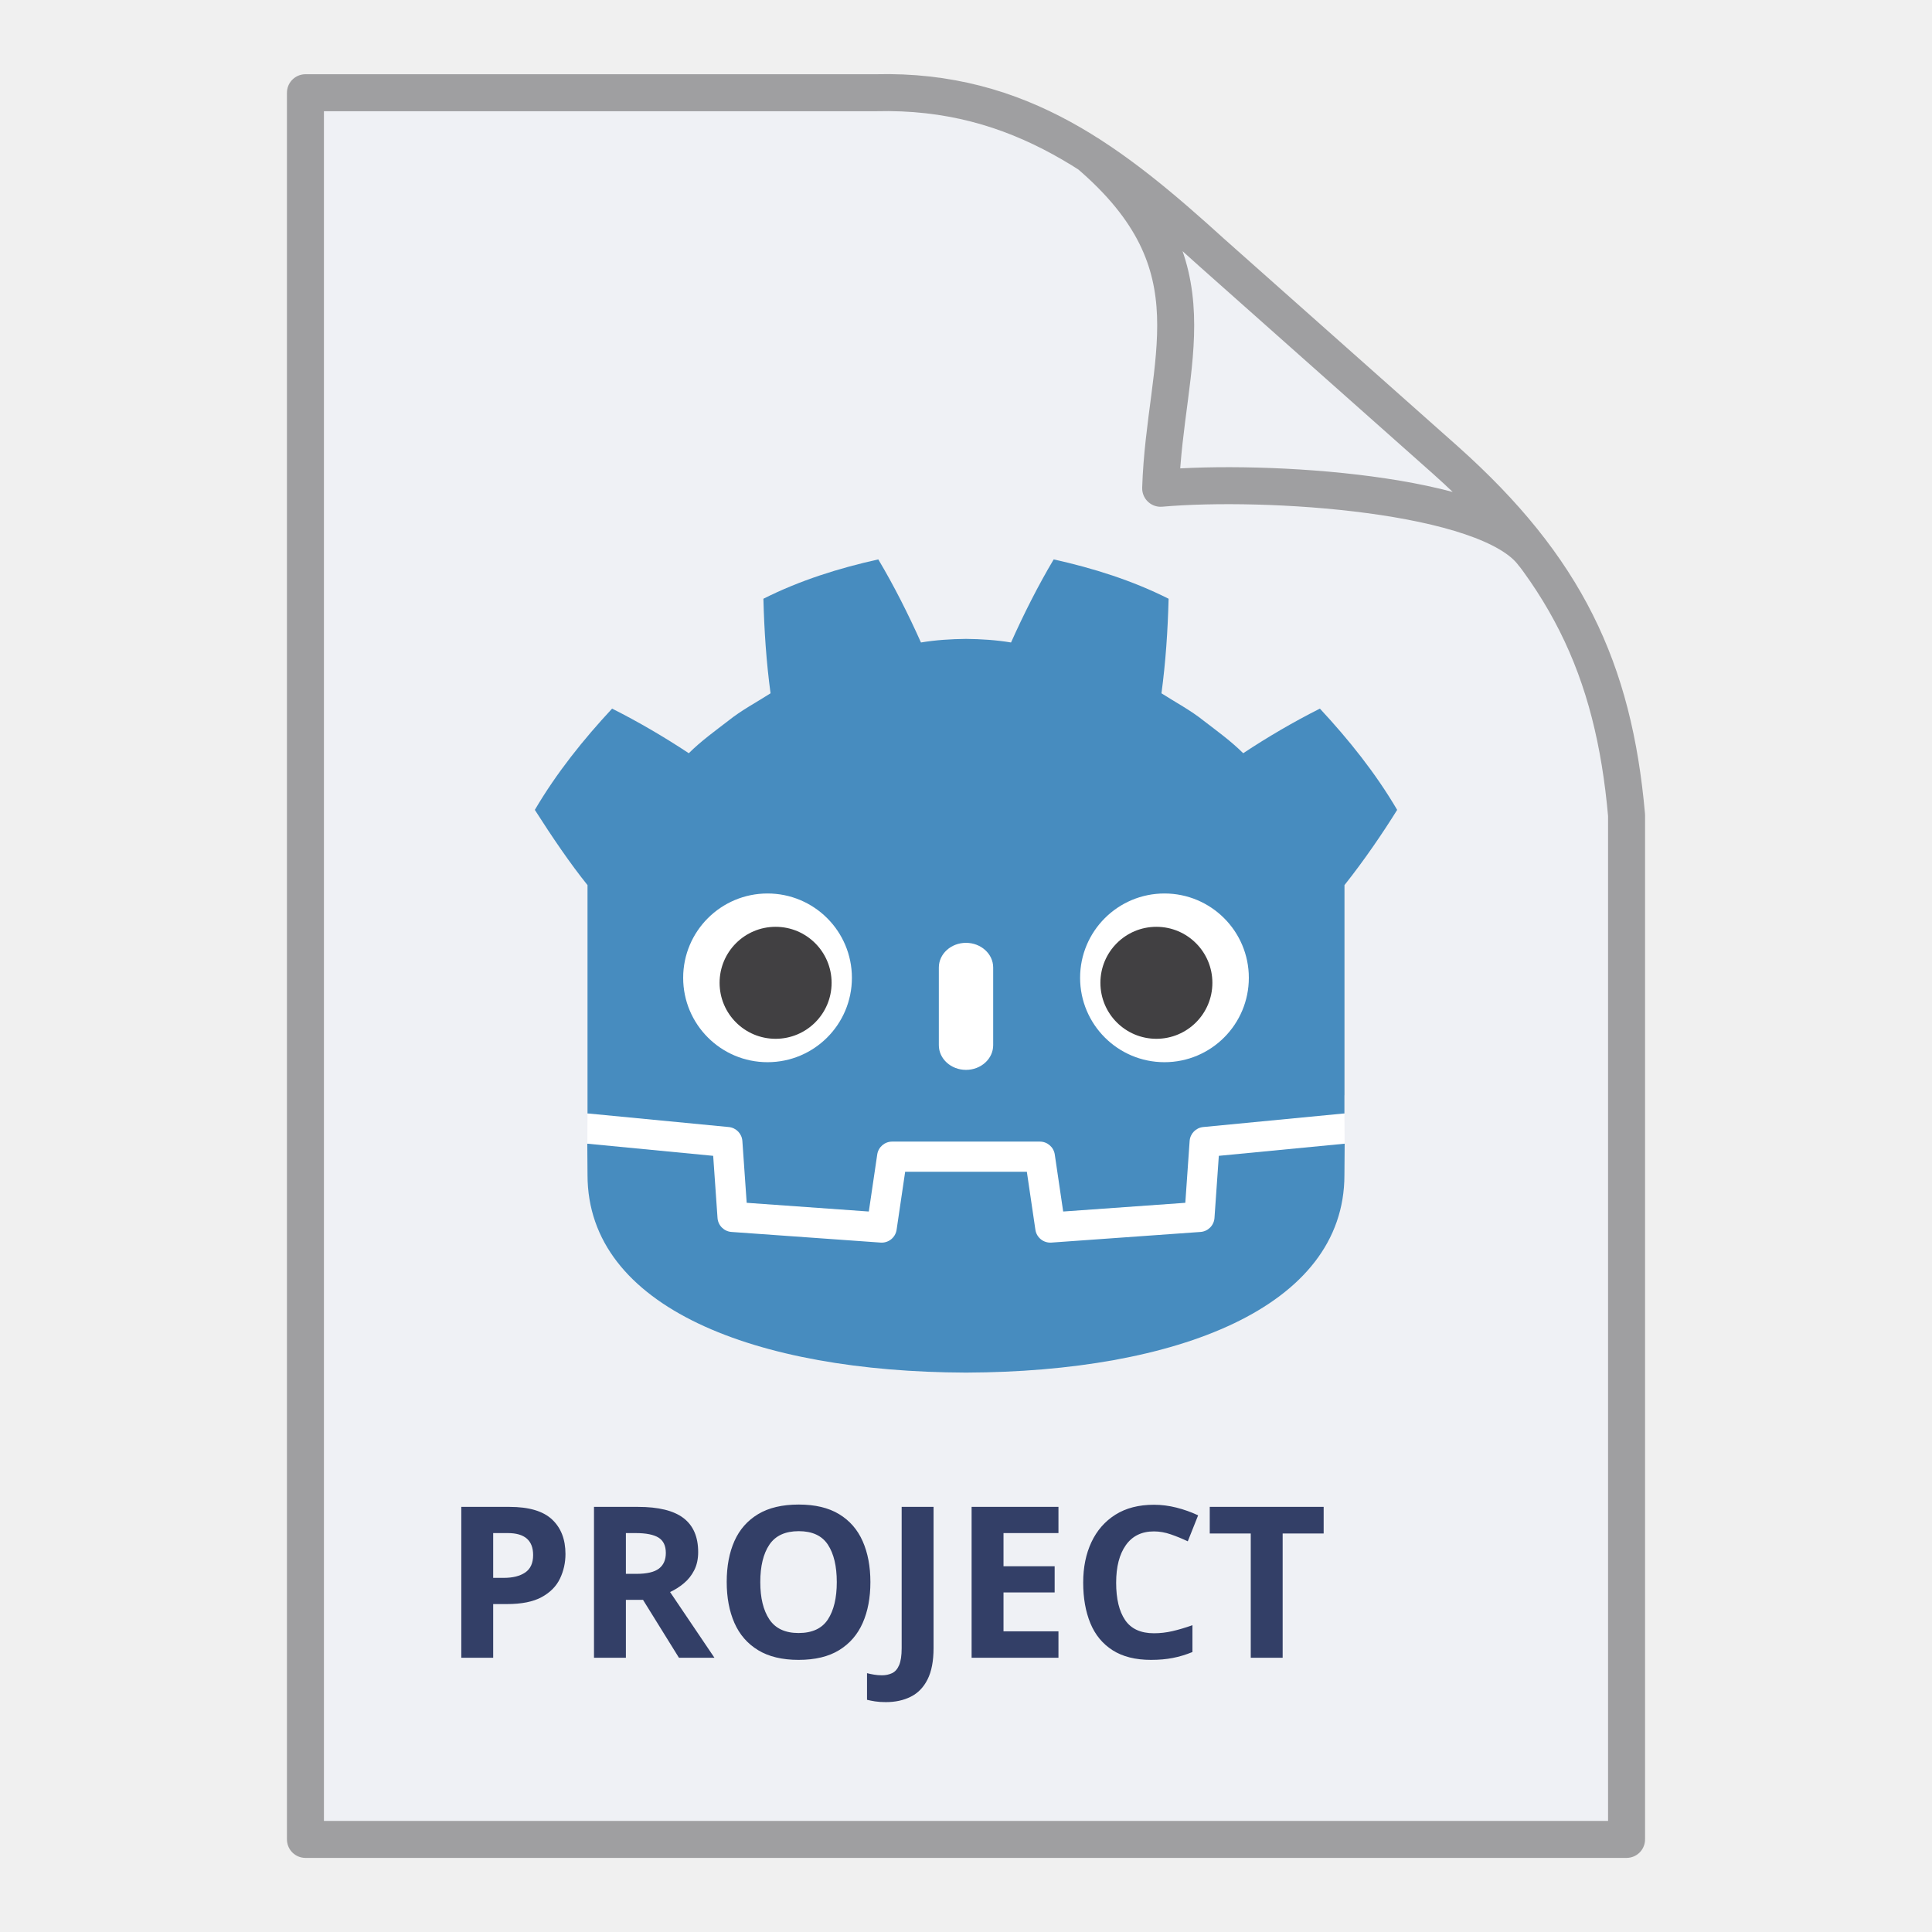
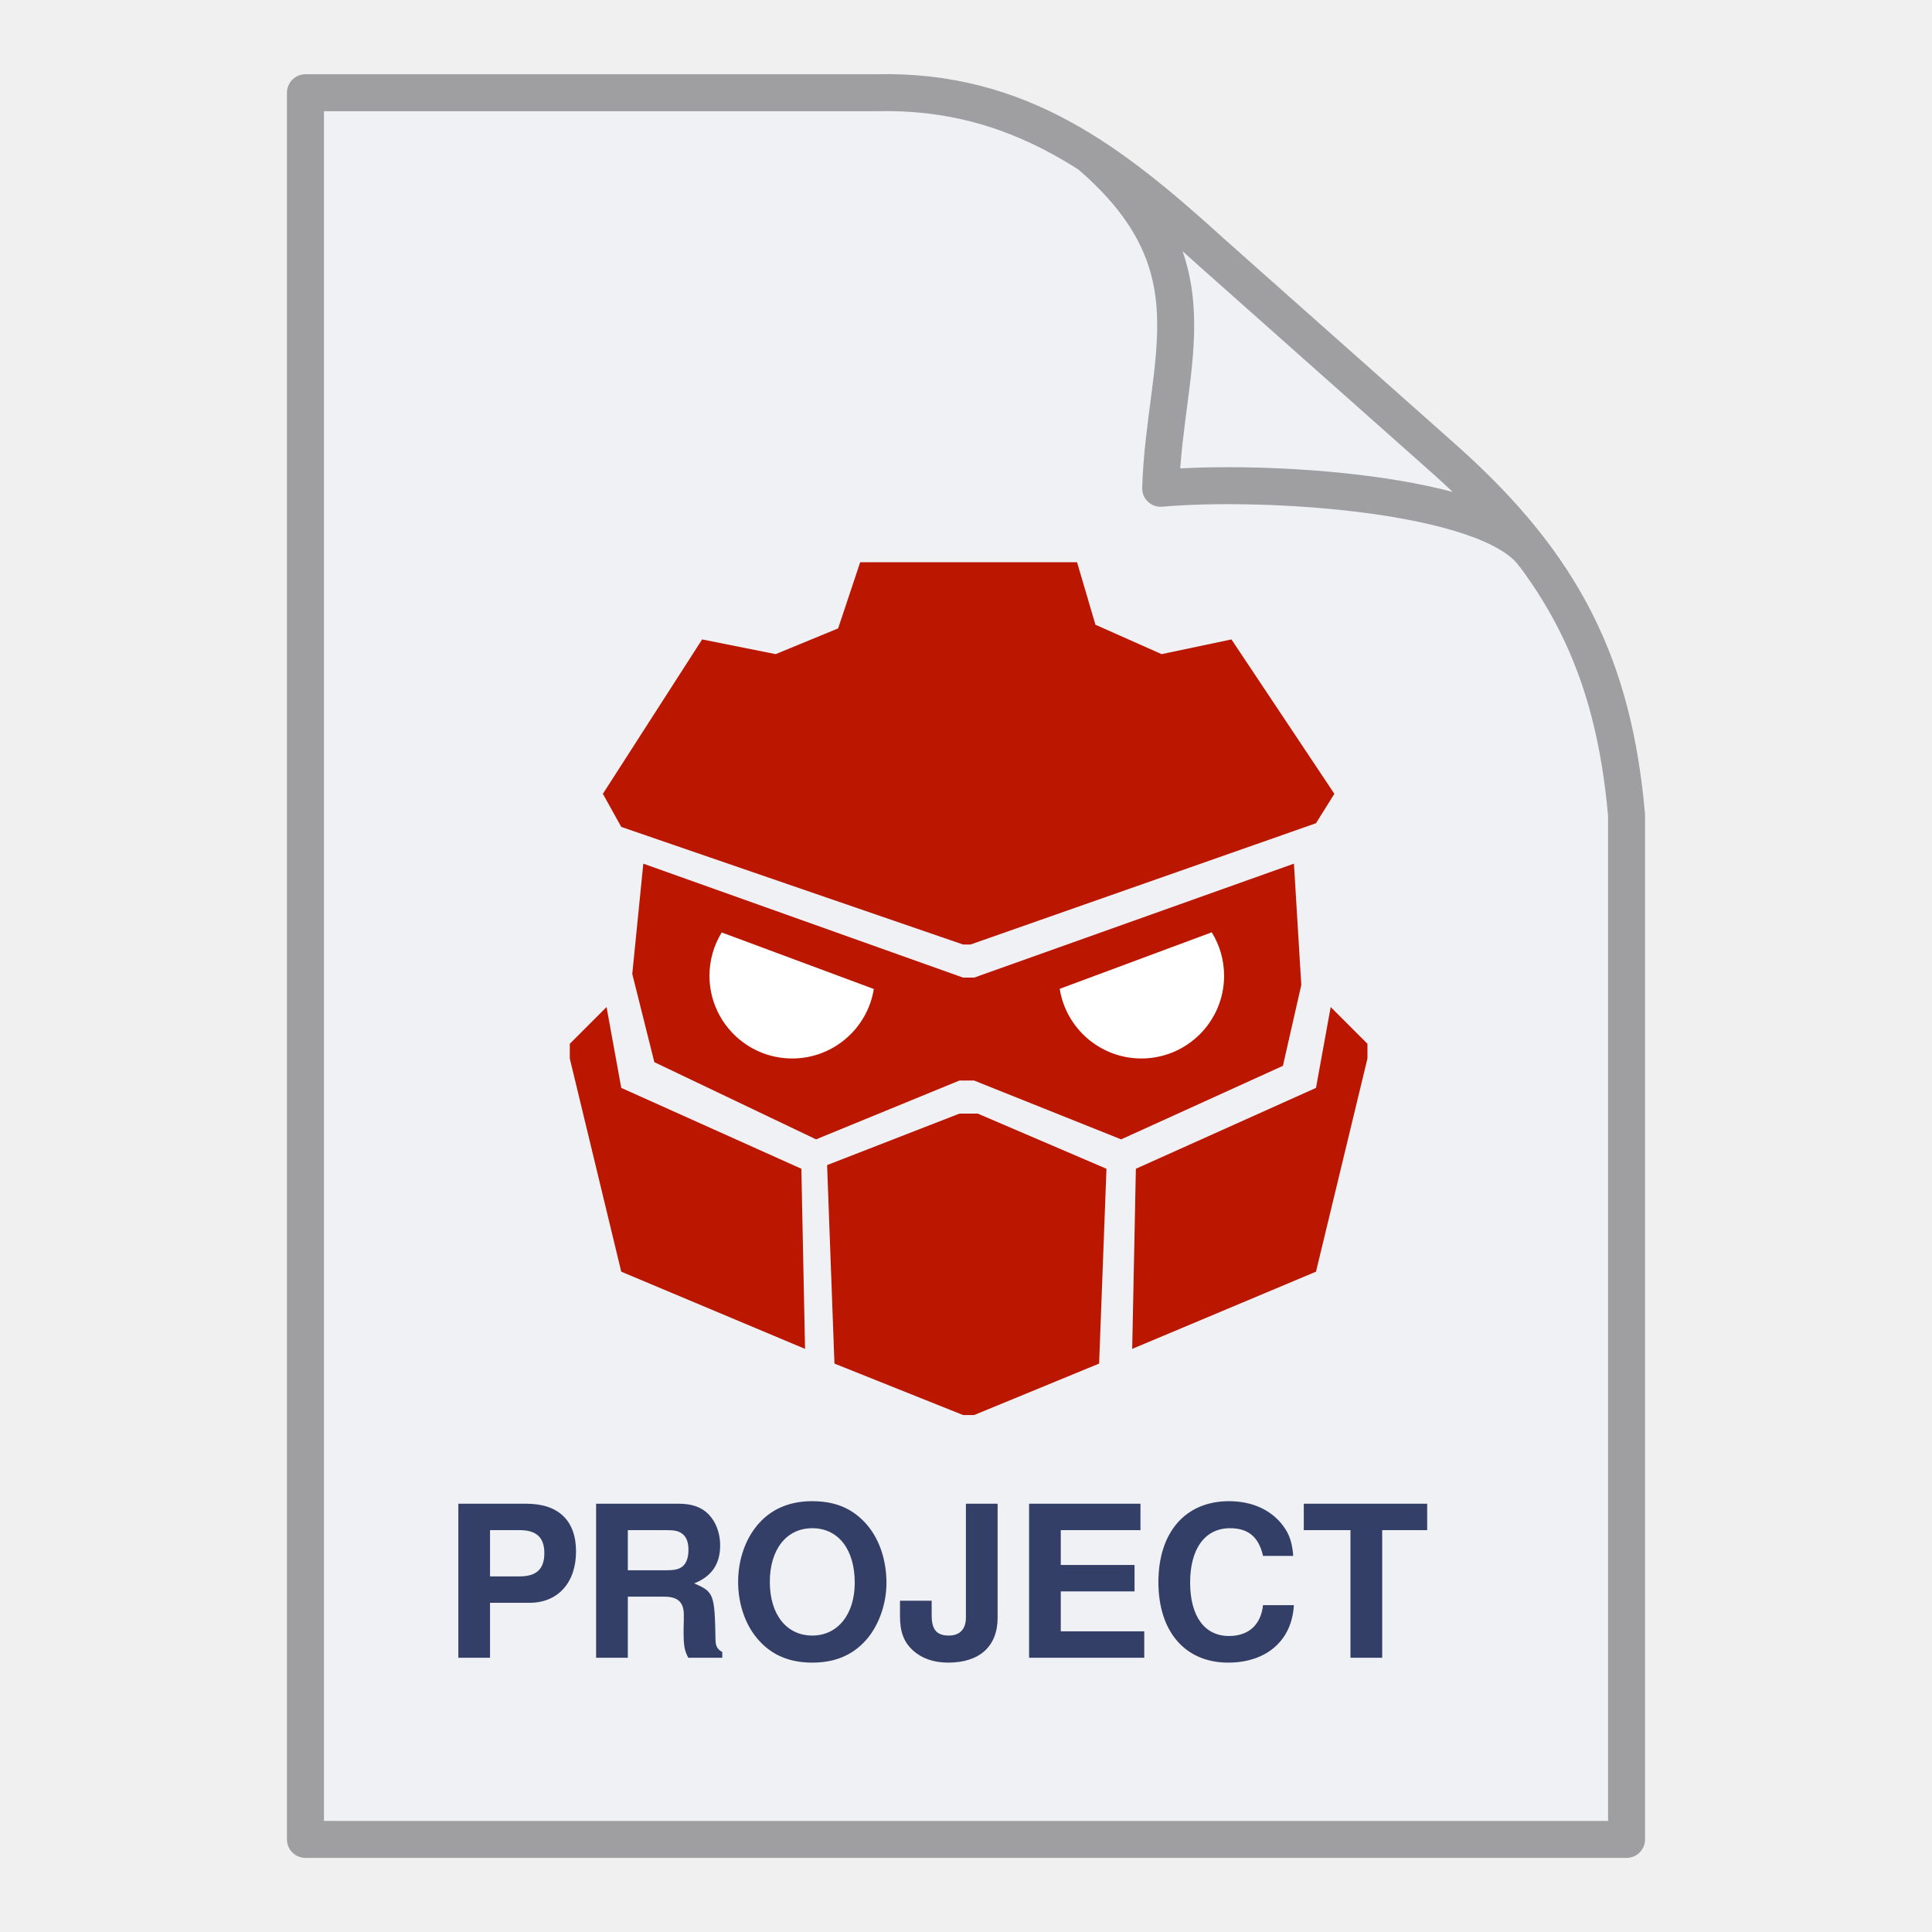
- <svg xmlns="http://www.w3.org/2000/svg" width="1024" height="1024">
-   <path fill="#eff1f5" stroke="#9f9fa1" stroke-linecap="round" stroke-linejoin="round" stroke-width="19.603" d="m812.681 293.783c-23.575-32.542-141.93-39.864-197.505-34.983 2.17-68.048 31.457-117.655-37.966-177.025m-415.32-32.625h302.11c77.128-2.02 126.554 37.836 178.444 84.882l123.665 109.83c63.819 56.94 89.13 110.624 96 188.174v542.885h-700.219z" />
-   <g stroke-width=".32">
-     <path fill="#fff" d="m712.572 590.17s-.666-4.089-1.056-4.052l-74.179 7.157a12.056 12.056 0 0 0 -10.9 11.191l-2.038 29.21-57.387 4.094-3.905-26.472c-.868-5.888-6.01-10.327-11.961-10.327h-78.292c-5.95 0-11.09 4.439-11.96 10.327l-3.906 26.472-57.387-4.095-2.038-29.208a12.057 12.057 0 0 0 -10.901-11.194l-74.214-7.155c-.384-.037-.665 4.056-1.049 4.056l-.1 16.052 62.853 10.136 2.059 29.47c.416 5.965 5.23 10.788 11.2 11.217l79.035 5.638c.299.021.594.033.89.033 5.94 0 11.072-4.44 11.941-10.329l4.017-27.237h57.414l4.017 27.237c.867 5.886 6.006 10.326 11.953 10.326.292 0 .583-.009.868-.03l79.046-5.638c5.967-.428 10.783-5.252 11.2-11.218l2.056-29.469 62.826-10.18z" />
-     <path fill="#478cbf" d="m311.398 469.127v121.042c.221.003.443.01.662.031l74.207 7.155c3.887.375 6.934 3.504 7.204 7.4l2.289 32.756 64.731 4.619 4.46-30.234c.578-3.92 3.942-6.824 7.904-6.824h78.292c3.962 0 7.326 2.904 7.904 6.824l4.458 30.234 64.733-4.619 2.287-32.757c.271-3.895 3.317-7.024 7.203-7.4l74.178-7.154c.22-.02.44-.028.66-.031v-9.658l.032-.01v-111.373c10.45-13.155 20.344-27.666 27.925-39.874-11.586-19.722-25.78-37.347-40.954-53.677-14.073 7.083-27.74 15.108-40.65 23.647-6.46-6.421-13.736-11.674-20.883-17.164-7.022-5.64-14.936-9.775-22.44-14.593 2.234-16.641 3.339-33.024 3.783-50.122-19.366-9.747-40.017-16.209-60.905-20.85-8.34 14.017-15.967 29.196-22.61 44.035-7.876-1.316-15.79-1.804-23.713-1.898v-.013c-.055 0-.107.013-.154.013-.05 0-.1-.013-.15-.013v.013c-7.937.095-15.845.582-23.724 1.898-6.638-14.84-14.261-30.018-22.613-44.035-20.879 4.641-41.532 11.104-60.895 20.85.442 17.098 1.548 33.48 3.788 50.122-7.52 4.818-15.423 8.953-22.447 14.592-7.137 5.491-14.425 10.745-20.887 17.165-12.91-8.539-26.573-16.564-40.65-23.646-15.173 16.329-29.36 33.953-40.95 53.676 9.107 14.297 18.879 28.668 27.925 39.873z" />
-     <path fill="#478cbf" d="m646 612.615-2.3 32.93a7.992 7.992 0 0 1 -7.402 7.413l-79.044 5.64a7.991 7.991 0 0 1 -8.474-6.806l-4.531-30.74h-64.496l-4.533 30.74c-.608 4.137-4.308 7.112-8.474 6.806l-79.043-5.64a7.992 7.992 0 0 1 -7.402-7.413l-2.3-32.931-66.726-6.434c.032 7.173.124 15.028.124 16.592 0 70.472 89.397 104.344 200.465 104.734h.273c111.07-.39 200.435-34.262 200.435-104.734 0-1.592.096-9.416.129-16.592z" />
-     <path fill="#fff" d="m451.527 518.261c0 24.71-20.02 44.725-44.72 44.725-24.688 0-44.714-20.016-44.714-44.725 0-24.691 20.026-44.697 44.713-44.697 24.7 0 44.72 20.006 44.72 44.697" />
-     <path fill="#414042" d="m440.766 520.915c0 16.388-13.283 29.671-29.684 29.671-16.393 0-29.684-13.283-29.684-29.671 0-16.39 13.29-29.685 29.684-29.685 16.401 0 29.684 13.295 29.684 29.685" />
-     <path fill="#fff" d="m511.997 567.054c-7.951 0-14.394-5.86-14.394-13.081v-41.17c0-7.216 6.444-13.08 14.394-13.08s14.408 5.864 14.408 13.08v41.17c0 7.222-6.458 13.081-14.408 13.081m60.477-48.793c0 24.71 20.02 44.725 44.724 44.725 24.686 0 44.71-20.016 44.71-44.725 0-24.691-20.024-44.697-44.71-44.697-24.704 0-44.724 20.006-44.724 44.697" />
-     <path fill="#414042" d="m583.238 520.915c0 16.388 13.279 29.671 29.668 29.671 16.405 0 29.683-13.283 29.683-29.671 0-16.39-13.278-29.685-29.684-29.685-16.388 0-29.668 13.295-29.668 29.685" />
+ <svg xmlns="http://www.w3.org/2000/svg" width="100%" height="100%" viewBox="0 0 1024 1024" version="1.1" xml:space="preserve" style="fill-rule:evenodd;clip-rule:evenodd;stroke-linecap:round;stroke-linejoin:round;">
+   <path d="M812.681,293.783C789.106,261.241 670.751,253.919 615.176,258.8C617.346,190.752 646.633,141.145 577.21,81.775M161.89,49.15L464,49.15C541.128,47.13 590.554,86.986 642.444,134.032L766.109,243.862C829.928,300.802 855.239,354.486 862.109,432.036L862.109,974.921L161.89,974.921L161.89,49.15Z" style="fill:rgb(239,241,245);fill-rule:nonzero;stroke:rgb(159,159,161);stroke-width:19.6px;" />
+   <g transform="matrix(1,0,0,1,234.416,878.644)">
+     <text x="0px" y="0px" style="font-family:'Helvetica-Bold', 'Helvetica';font-weight:700;font-size:112px;fill:rgb(51,63,103);">PROJECT</text>
  </g>
-   <text x="234.416" y="878.644" fill="#333f67" font-family="Montserrat" font-size="16" font-weight="800" letter-spacing="0" word-spacing="0">
-     <tspan x="234.416" y="878.644" font-size="112">PROJECT</tspan>
-   </text>
+   <g id="SVG" transform="matrix(1.94828,0,0,1.94828,264.983,274.621)">
+     <path d="M29,133L19,143L19,147L33,205L83,226L82,177L33,155L29,133Z" style="fill:rgb(187,23,0);" />
+     <g transform="matrix(-1,0,0,1,255,0)">
+       <path d="M29,133L19,143L19,147L33,205L83,226L82,177L33,155L29,133Z" style="fill:rgb(187,23,0);" />
+     </g>
+     <path d="M89,176L91,230L126,244L129,244L163,230L165,177L130,162L125,162L89,176Z" style="fill:rgb(187,23,0);" />
+     <path d="M105.983,126.03C105.994,126.352 106,126.675 106,127C106,141.902 93.902,154 79,154C64.098,154 52,141.902 52,127C52,119.888 54.756,113.414 59.257,108.59L105.983,126.03Z" style="fill:white;" />
+     <g transform="matrix(-1,0,0,1,253,0)">
+       <path d="M105.983,126.03C105.994,126.352 106,126.675 106,127C106,141.902 93.902,154 79,154C64.098,154 52,141.902 52,127C52,119.888 54.756,113.414 59.257,108.59L105.983,126.03Z" style="fill:white;" />
+     </g>
+     <path d="M39,94L126,125L129,125L216,94L218,127L213,149L169,169L129,153L125,153L86,169L42,148L36,124L39,94ZM101.713,128.097L60.334,112.715C58.22,116.143 57,120.18 57,124.5C57,136.918 67.082,147 79.5,147C90.694,147 99.989,138.808 101.713,128.097ZM193.642,112.676L152.279,128.052C153.984,138.785 163.29,147 174.5,147C186.918,147 197,136.918 197,124.5C197,120.164 195.771,116.113 193.642,112.676Z" style="fill:rgb(187,23,0);" />
+     <path d="M98,12L92,30L75,37L55,33L28,75L33,84L126,116L128,116L222,83L227,75L199,33L180,37L162,29L157,12L98,12Z" style="fill:rgb(187,23,0);" />
+   </g>
</svg>
